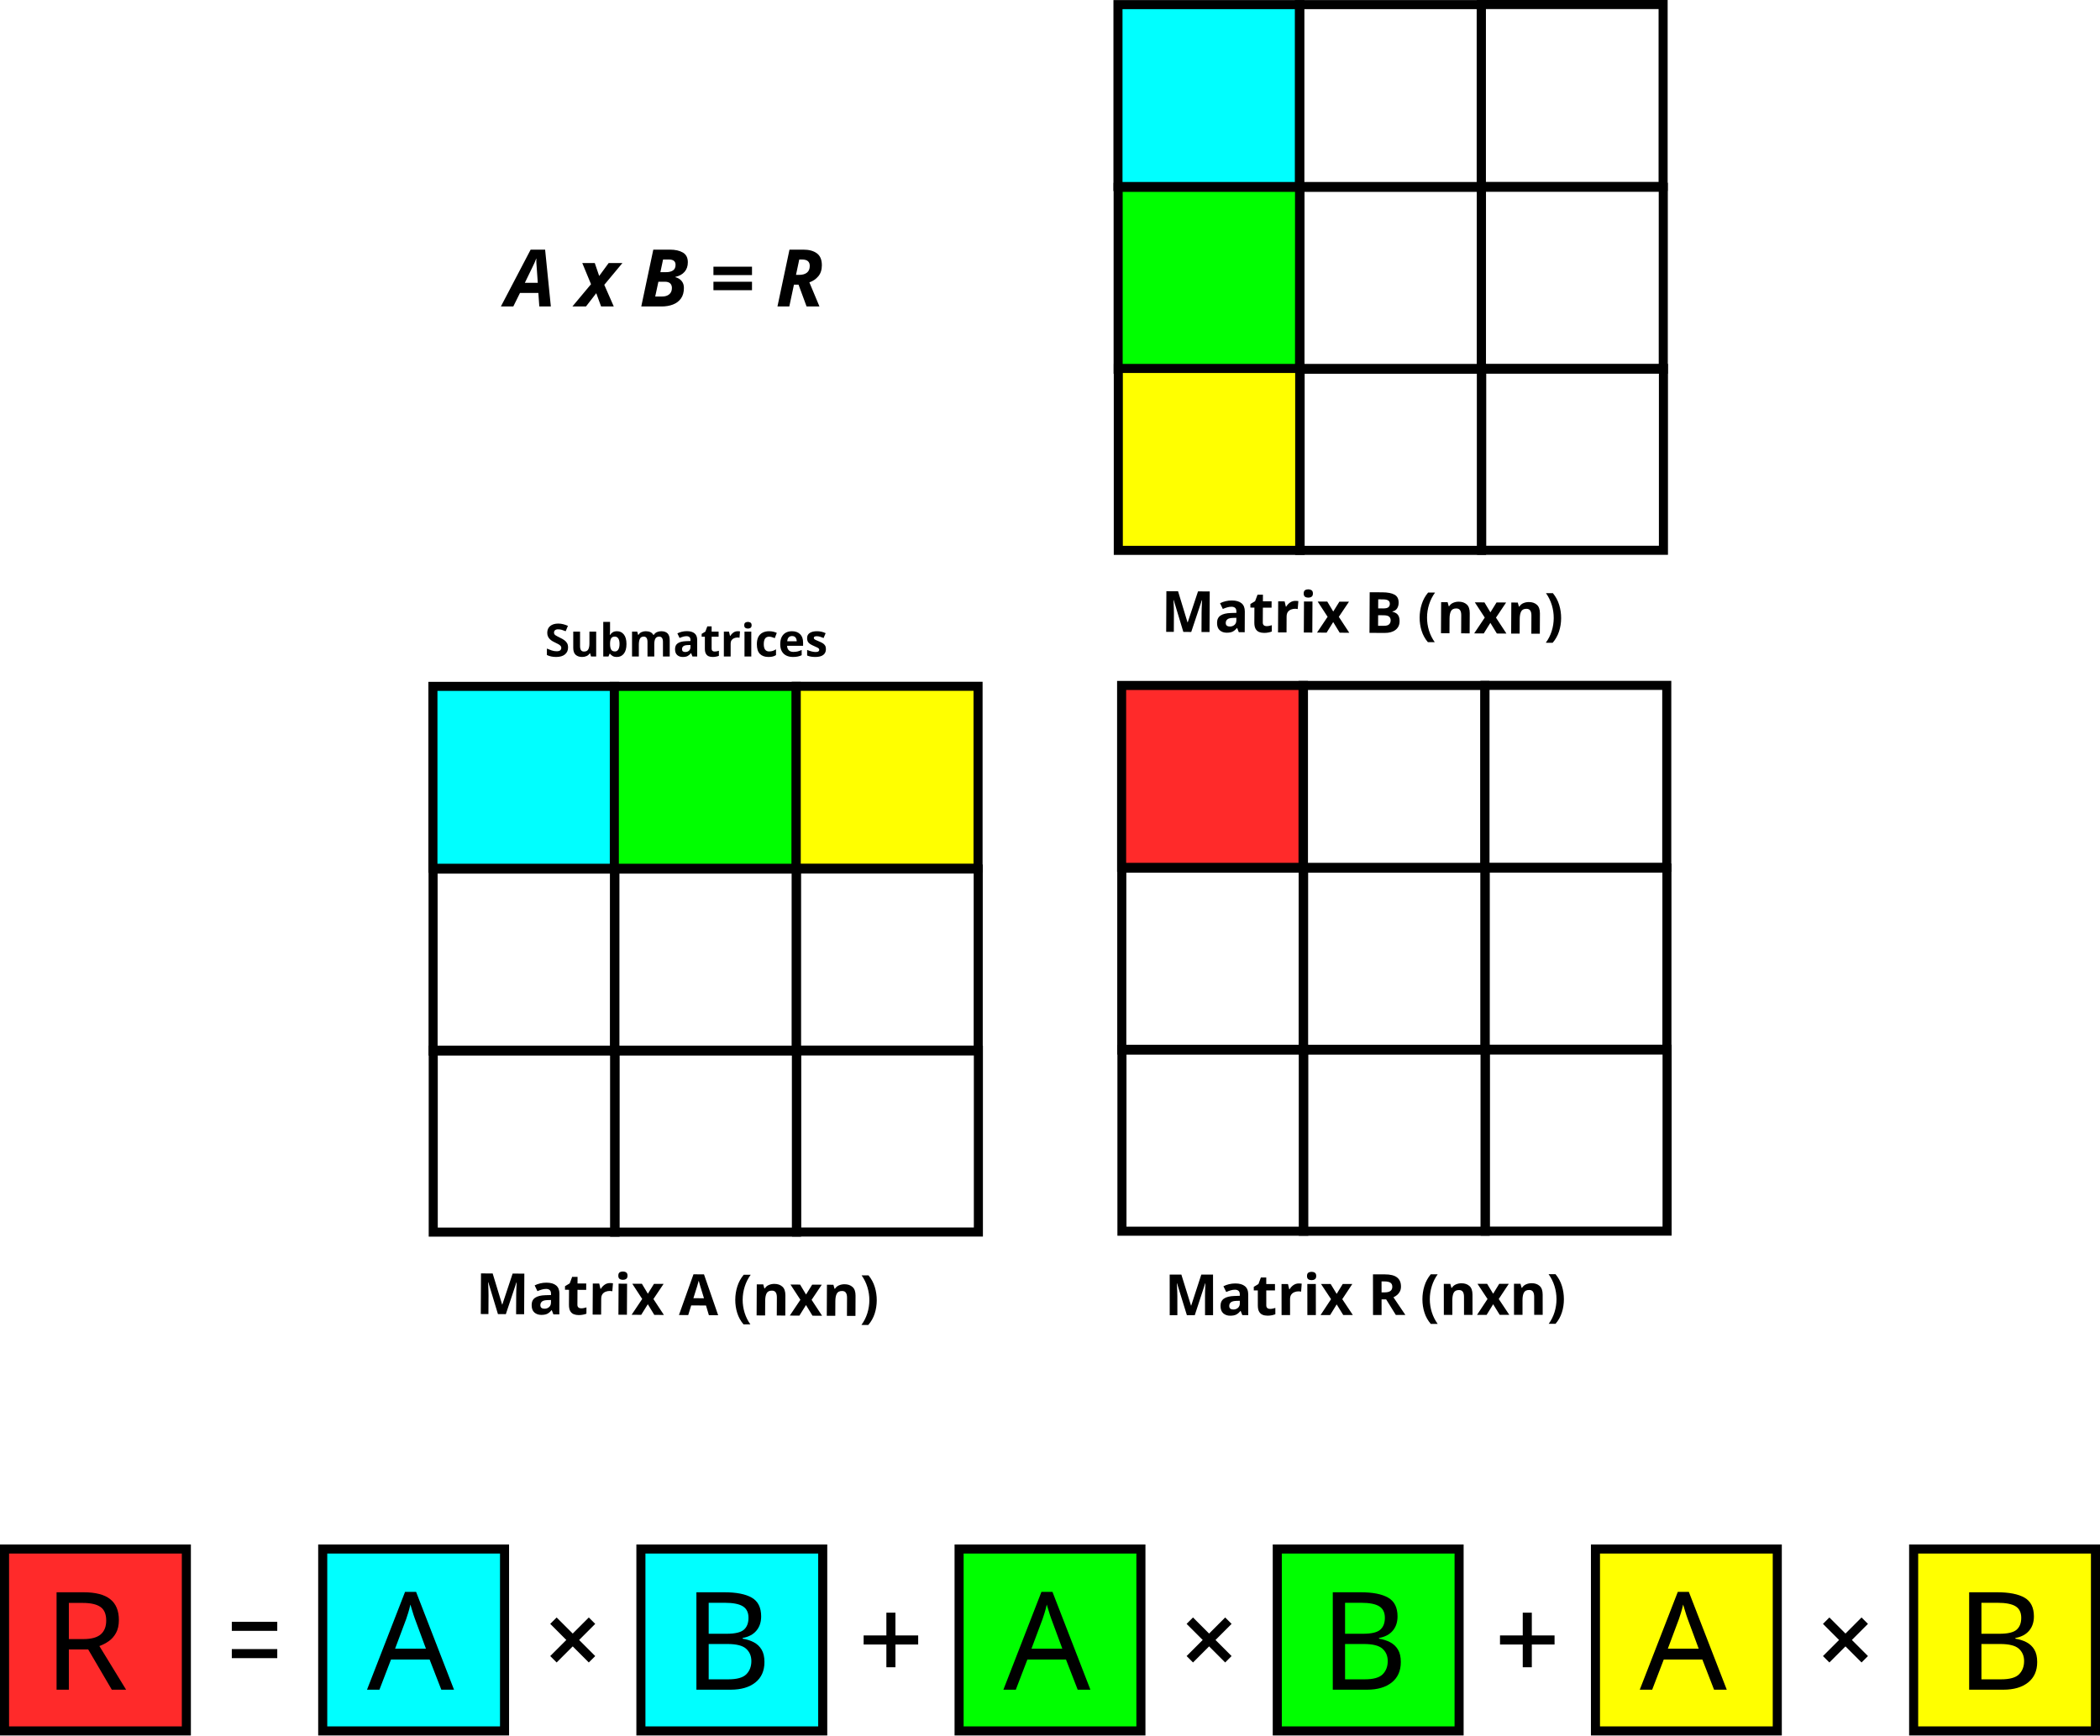
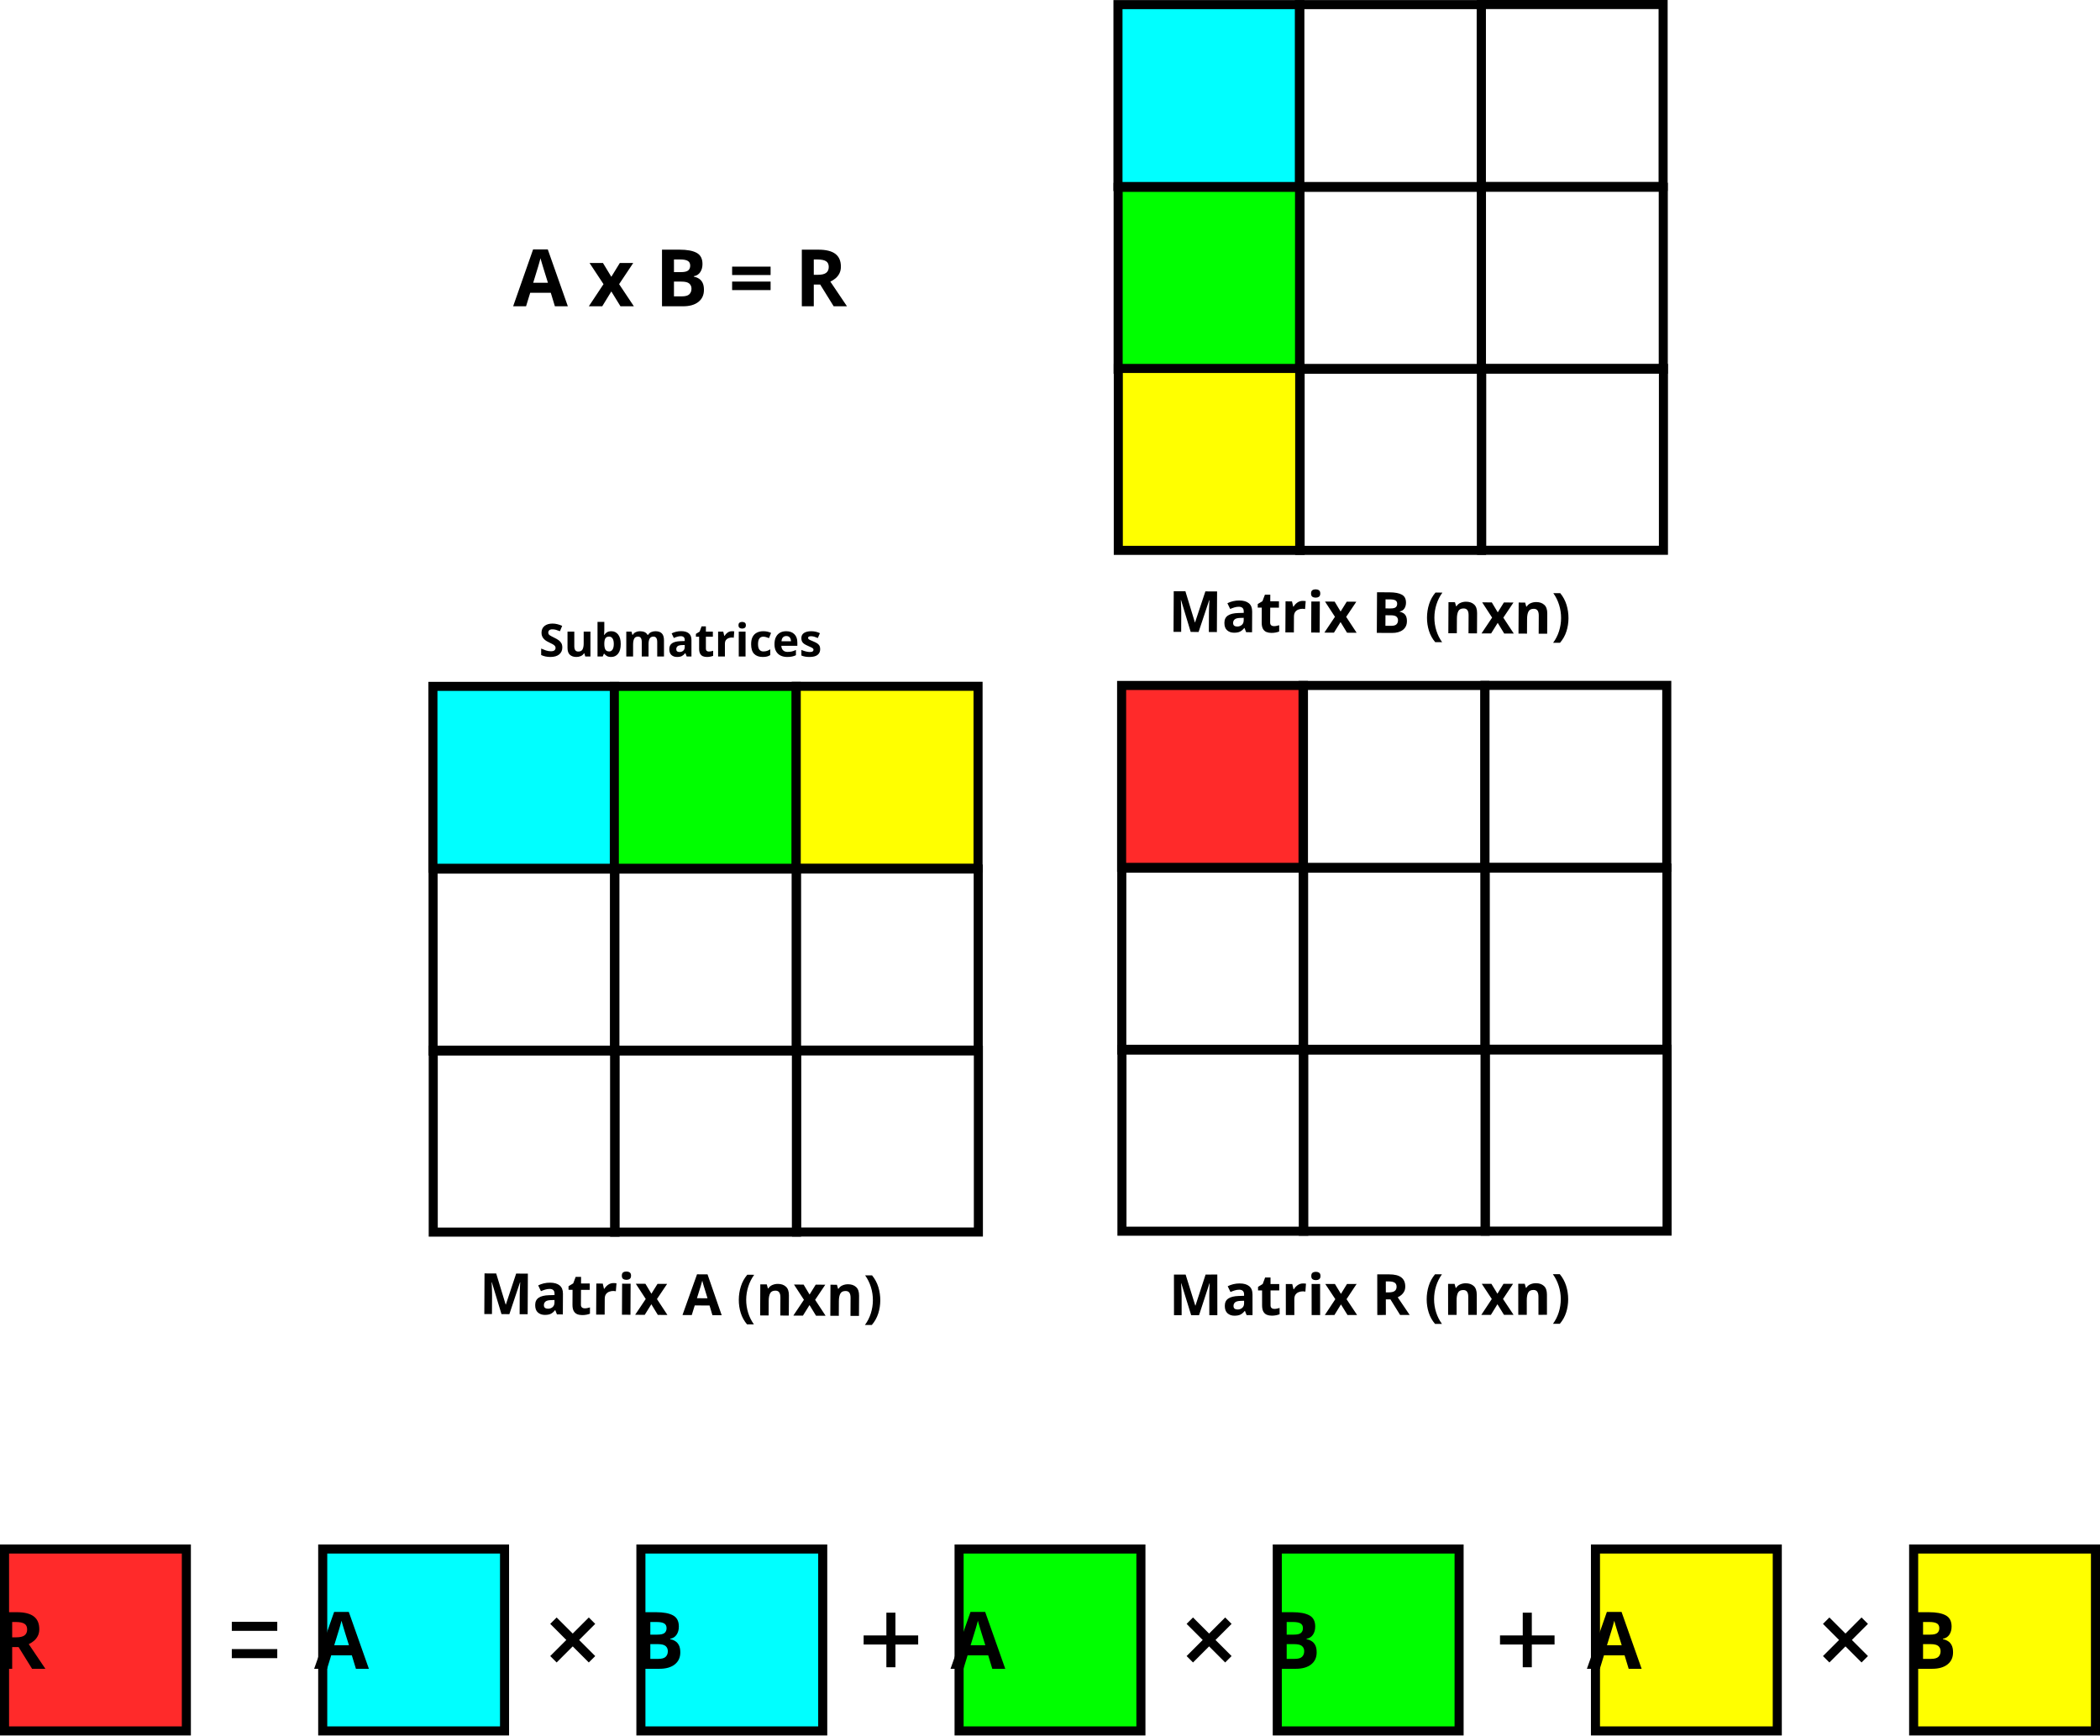
<svg xmlns="http://www.w3.org/2000/svg" width="261.62mm" height="216.24mm" viewBox="0 0 927 766.203" id="svg2" version="1.1">
  <defs id="defs4">
    <marker orient="auto" refY="0" refX="0" id="Arrow1Mend" style="overflow:visible">
-       <path id="path8528" d="M 0,0 5,-5 -12.5,0 5,5 0,0 Z" style="fill:#000000;fill-opacity:1;fill-rule:evenodd;stroke:#000000;stroke-width:1pt;stroke-opacity:1" transform="matrix(-0.4,0,0,-0.4,-4,0)" />
+       <path id="path8528" d="M 0,0 5,-5 -12.5,0 5,5 Z" style="fill:#000000;fill-opacity:1;fill-rule:evenodd;stroke:#000000;stroke-width:1pt;stroke-opacity:1" transform="matrix(-0.4,0,0,-0.4,-4,0)" />
    </marker>
    <marker orient="auto" refY="0" refX="0" id="Arrow2Lend" style="overflow:visible">
      <path id="path8540" style="fill:#000000;fill-opacity:1;fill-rule:evenodd;stroke:#000000;stroke-width:0.625;stroke-linejoin:round;stroke-opacity:1" d="M 8.719,4.034 -2.207,0.016 8.719,-4.002 c -1.745,2.372 -1.735,5.617 -6e-7,8.035 z" transform="matrix(-1.1,0,0,-1.1,-1.1,0)" />
    </marker>
    <marker orient="auto" refY="0" refX="0" id="Arrow1Lend" style="overflow:visible">
-       <path id="path8522" d="M 0,0 5,-5 -12.5,0 5,5 0,0 Z" style="fill:#000000;fill-opacity:1;fill-rule:evenodd;stroke:#000000;stroke-width:1pt;stroke-opacity:1" transform="matrix(-0.8,0,0,-0.8,-10,0)" />
+       <path id="path8522" d="M 0,0 5,-5 -12.5,0 5,5 Z" style="fill:#000000;fill-opacity:1;fill-rule:evenodd;stroke:#000000;stroke-width:1pt;stroke-opacity:1" transform="matrix(-0.8,0,0,-0.8,-10,0)" />
    </marker>
    <marker orient="auto" refY="0" refX="0" id="Arrow1Mend-1" style="overflow:visible">
-       <path id="path8528-1" d="M 0,0 5,-5 -12.5,0 5,5 0,0 Z" style="fill:#000000;fill-opacity:1;fill-rule:evenodd;stroke:#000000;stroke-width:1pt;stroke-opacity:1" transform="matrix(-0.4,0,0,-0.4,-4,0)" />
+       <path id="path8528-1" d="M 0,0 5,-5 -12.5,0 5,5 Z" style="fill:#000000;fill-opacity:1;fill-rule:evenodd;stroke:#000000;stroke-width:1pt;stroke-opacity:1" transform="matrix(-0.4,0,0,-0.4,-4,0)" />
    </marker>
    <marker orient="auto" refY="0" refX="0" id="Arrow1Mend-1-7" style="overflow:visible">
-       <path id="path8528-1-4" d="M 0,0 5,-5 -12.5,0 5,5 0,0 Z" style="fill:#000000;fill-opacity:1;fill-rule:evenodd;stroke:#000000;stroke-width:1pt;stroke-opacity:1" transform="matrix(-0.4,0,0,-0.4,-4,0)" />
+       <path id="path8528-1-4" d="M 0,0 5,-5 -12.5,0 5,5 Z" style="fill:#000000;fill-opacity:1;fill-rule:evenodd;stroke:#000000;stroke-width:1pt;stroke-opacity:1" transform="matrix(-0.4,0,0,-0.4,-4,0)" />
    </marker>
    <marker orient="auto" refY="0" refX="0" id="Arrow1Mend-1-79" style="overflow:visible">
-       <path id="path8528-1-6" d="M 0,0 5,-5 -12.5,0 5,5 0,0 Z" style="fill:#000000;fill-opacity:1;fill-rule:evenodd;stroke:#000000;stroke-width:1pt;stroke-opacity:1" transform="matrix(-0.4,0,0,-0.4,-4,0)" />
+       <path id="path8528-1-6" d="M 0,0 5,-5 -12.5,0 5,5 Z" style="fill:#000000;fill-opacity:1;fill-rule:evenodd;stroke:#000000;stroke-width:1pt;stroke-opacity:1" transform="matrix(-0.4,0,0,-0.4,-4,0)" />
    </marker>
    <marker orient="auto" refY="0" refX="0" id="Arrow1Mend-1-7-2" style="overflow:visible">
-       <path id="path8528-1-4-6" d="M 0,0 5,-5 -12.5,0 5,5 0,0 Z" style="fill:#000000;fill-opacity:1;fill-rule:evenodd;stroke:#000000;stroke-width:1pt;stroke-opacity:1" transform="matrix(-0.4,0,0,-0.4,-4,0)" />
+       <path id="path8528-1-4-6" d="M 0,0 5,-5 -12.5,0 5,5 Z" style="fill:#000000;fill-opacity:1;fill-rule:evenodd;stroke:#000000;stroke-width:1pt;stroke-opacity:1" transform="matrix(-0.4,0,0,-0.4,-4,0)" />
    </marker>
  </defs>
  <g id="layer1" transform="translate(273,-54.86013)">
-     <path style="fill:#ff5555;fill-opacity:1;stroke-width:0.6;stroke-miterlimit:4;stroke-dasharray:none;stroke-dashoffset:0" d="" id="path13673" />
-     <g id="g4272">
-       <rect style="fill:#ff2a2a;stroke:#000000;stroke-width:4;stroke-miterlimit:4;stroke-dasharray:none" y="357.485" x="222.116" height="80.316" width="80.261" id="rect3505-47" />
-       <rect style="fill:none;stroke:#000000;stroke-width:4;stroke-miterlimit:4;stroke-dasharray:none" y="357.485" x="302.197" height="80.316" width="80.261" id="rect3505-3-1" />
-       <rect style="fill:none;stroke:#000000;stroke-width:4;stroke-miterlimit:4;stroke-dasharray:none" y="357.449" x="382.494" height="80.316" width="80.261" id="rect3505-34-44" />
-       <rect style="fill:none;stroke:#000000;stroke-width:4;stroke-miterlimit:4;stroke-dasharray:none" y="438.16" x="222.187" height="80.316" width="80.261" id="rect3505-4-0" />
-       <rect style="fill:none;stroke:#000000;stroke-width:4;stroke-miterlimit:4;stroke-dasharray:none" y="438.16" x="302.269" height="80.316" width="80.261" id="rect3505-3-3-6" />
-       <rect style="fill:none;stroke:#000000;stroke-width:4;stroke-miterlimit:4;stroke-dasharray:none" y="438.124" x="382.566" height="80.316" width="80.261" id="rect3505-34-4-55" />
-       <rect style="fill:none;stroke:#000000;stroke-width:4;stroke-miterlimit:4;stroke-dasharray:none" y="518.117" x="222.259" height="80.316" width="80.261" id="rect3505-6-3" />
-       <rect style="fill:none;stroke:#000000;stroke-width:4;stroke-miterlimit:4;stroke-dasharray:none" y="518.117" x="302.341" height="80.316" width="80.261" id="rect3505-3-9-9" />
-       <rect style="fill:none;stroke:#000000;stroke-width:4;stroke-miterlimit:4;stroke-dasharray:none" y="518.082" x="382.637" height="80.316" width="80.261" id="rect3505-34-3-0" />
+     <g id="g1183">
+       <path id="path13673" d="" style="fill:#ff5555;fill-opacity:1;stroke-width:0.6;stroke-miterlimit:4;stroke-dasharray:none;stroke-dashoffset:0" />
+       <g id="g4272">
+         <rect id="rect3505-47" width="80.261" height="80.316" x="222.116" y="357.485" style="fill:#ff2a2a;stroke:#000000;stroke-width:4;stroke-miterlimit:4;stroke-dasharray:none" />
+         <rect id="rect3505-3-1" width="80.261" height="80.316" x="302.197" y="357.485" style="fill:none;stroke:#000000;stroke-width:4;stroke-miterlimit:4;stroke-dasharray:none" />
+         <rect id="rect3505-34-44" width="80.261" height="80.316" x="382.494" y="357.449" style="fill:none;stroke:#000000;stroke-width:4;stroke-miterlimit:4;stroke-dasharray:none" />
+         <rect id="rect3505-4-0" width="80.261" height="80.316" x="222.187" y="438.16" style="fill:none;stroke:#000000;stroke-width:4;stroke-miterlimit:4;stroke-dasharray:none" />
+         <rect id="rect3505-3-3-6" width="80.261" height="80.316" x="302.269" y="438.16" style="fill:none;stroke:#000000;stroke-width:4;stroke-miterlimit:4;stroke-dasharray:none" />
+         <rect id="rect3505-34-4-55" width="80.261" height="80.316" x="382.566" y="438.124" style="fill:none;stroke:#000000;stroke-width:4;stroke-miterlimit:4;stroke-dasharray:none" />
+         <rect id="rect3505-6-3" width="80.261" height="80.316" x="222.259" y="518.117" style="fill:none;stroke:#000000;stroke-width:4;stroke-miterlimit:4;stroke-dasharray:none" />
+         <rect id="rect3505-3-9-9" width="80.261" height="80.316" x="302.341" y="518.117" style="fill:none;stroke:#000000;stroke-width:4;stroke-miterlimit:4;stroke-dasharray:none" />
+         <rect id="rect3505-34-3-0" width="80.261" height="80.316" x="382.637" y="518.082" style="fill:none;stroke:#000000;stroke-width:4;stroke-miterlimit:4;stroke-dasharray:none" />
+       </g>
+       <text transform="matrix(0.9996432,0.0050621,-0.00505862,1.000331,0,0)" id="text3483-2" y="332.459" x="344.275" style="font-style:normal;font-weight:normal;line-height:0%;font-family:sans-serif;letter-spacing:0px;word-spacing:0px;fill:#000000;fill-opacity:1;stroke:none;stroke-width:4;stroke-linecap:butt;stroke-linejoin:miter;stroke-miterlimit:4;stroke-dasharray:none;stroke-opacity:1" xml:space="preserve">
+         <tspan style="font-style:normal;font-variant:normal;font-weight:bold;font-stretch:normal;font-size:25.09px;line-height:1;font-family:sans-serif;-inkscape-font-specification:'sans-serif Bold';text-align:center;text-anchor:middle;stroke-width:4;stroke-miterlimit:4;stroke-dasharray:none" y="332.459" x="344.275" id="tspan3485-0">Matrix B (nxn)</tspan>
+       </text>
+       <g id="g4261">
+         <rect id="rect3505" width="80.261" height="80.316" x="-81.898" y="357.888" style="fill:#00ffff;stroke:#000000;stroke-width:4;stroke-miterlimit:4;stroke-dasharray:none" />
+         <rect id="rect3505-3" width="80.261" height="80.316" x="-1.816" y="357.888" style="fill:#00ff00;stroke:#000000;stroke-width:4;stroke-miterlimit:4;stroke-dasharray:none" />
+         <rect id="rect3505-34" width="80.261" height="80.316" x="78.48" y="357.852" style="fill:#ffff00;stroke:#000000;stroke-width:4;stroke-miterlimit:4;stroke-dasharray:none" />
+         <rect id="rect3505-4" width="80.261" height="80.316" x="-81.826" y="438.563" style="fill:none;stroke:#000000;stroke-width:4;stroke-miterlimit:4;stroke-dasharray:none" />
+         <rect id="rect3505-3-3" width="80.261" height="80.316" x="-1.745" y="438.562" style="fill:none;stroke:#000000;stroke-width:4;stroke-miterlimit:4;stroke-dasharray:none" />
+         <rect id="rect3505-34-4" width="80.261" height="80.316" x="78.552" y="438.527" style="fill:none;stroke:#000000;stroke-width:4;stroke-miterlimit:4;stroke-dasharray:none" />
+         <rect id="rect3505-6" width="80.261" height="80.316" x="-81.755" y="518.52" style="fill:none;stroke:#000000;stroke-width:4;stroke-miterlimit:4;stroke-dasharray:none" />
+         <rect id="rect3505-3-9" width="80.261" height="80.316" x="-1.673" y="518.52" style="fill:none;stroke:#000000;stroke-width:4;stroke-miterlimit:4;stroke-dasharray:none" />
+         <rect id="rect3505-34-3" width="80.261" height="80.316" x="78.624" y="518.484" style="fill:none;stroke:#000000;stroke-width:4;stroke-miterlimit:4;stroke-dasharray:none" />
+       </g>
+       <g id="g4283">
+         <rect id="rect3505-8" width="80.261" height="80.316" x="220.506" y="56.896" style="fill:#00ffff;stroke:#000000;stroke-width:4;stroke-miterlimit:4;stroke-dasharray:none" />
+         <rect id="rect3505-3-7" width="80.261" height="80.316" x="300.588" y="56.896" style="fill:none;stroke:#000000;stroke-width:4;stroke-miterlimit:4;stroke-dasharray:none" />
+         <rect id="rect3505-34-6" width="80.261" height="80.316" x="380.885" y="56.86" style="fill:none;stroke:#000000;stroke-width:4;stroke-miterlimit:4;stroke-dasharray:none" />
+         <rect id="rect3505-4-8" width="80.261" height="80.316" x="220.578" y="137.571" style="fill:#00ff00;stroke:#000000;stroke-width:4;stroke-miterlimit:4;stroke-dasharray:none" />
+         <rect id="rect3505-3-3-9" width="80.261" height="80.316" x="300.66" y="137.571" style="fill:none;stroke:#000000;stroke-width:4;stroke-miterlimit:4;stroke-dasharray:none" />
+         <rect id="rect3505-34-4-5" width="80.261" height="80.316" x="380.956" y="137.535" style="fill:none;stroke:#000000;stroke-width:4;stroke-miterlimit:4;stroke-dasharray:none" />
+         <rect id="rect3505-6-5" width="80.261" height="80.316" x="220.65" y="217.528" style="fill:#ffff00;stroke:#000000;stroke-width:4;stroke-miterlimit:4;stroke-dasharray:none" />
+         <rect id="rect3505-3-9-8" width="80.261" height="80.316" x="300.731" y="217.528" style="fill:none;stroke:#000000;stroke-width:4;stroke-miterlimit:4;stroke-dasharray:none" />
+         <rect id="rect3505-34-3-1" width="80.261" height="80.316" x="381.028" y="217.492" style="fill:none;stroke:#000000;stroke-width:4;stroke-miterlimit:4;stroke-dasharray:none" />
+       </g>
+       <text transform="scale(0.999656,1.000344)" id="text3643" y="344.585" x="38.315" style="font-style:normal;font-weight:normal;line-height:0%;font-family:sans-serif;letter-spacing:0px;word-spacing:0px;fill:#000000;fill-opacity:1;stroke:none;stroke-width:4;stroke-linecap:butt;stroke-linejoin:miter;stroke-miterlimit:4;stroke-dasharray:none;stroke-opacity:1" xml:space="preserve">
+         <tspan style="font-style:normal;font-variant:normal;font-weight:bold;font-stretch:normal;font-size:20.072px;line-height:1;font-family:sans-serif;-inkscape-font-specification:'sans-serif Bold';text-align:center;text-anchor:middle;stroke-width:4;stroke-miterlimit:4;stroke-dasharray:none" y="344.585" x="38.315" id="tspan3645">Submatrices</tspan>
+       </text>
+       <text transform="matrix(0.9996554,-0.0010572,0.00105648,1.000344,0,0)" id="text3483-0" y="635.558" x="341.972" style="font-style:normal;font-weight:normal;line-height:0%;font-family:sans-serif;letter-spacing:0px;word-spacing:0px;fill:#000000;fill-opacity:1;stroke:none;stroke-width:4;stroke-linecap:butt;stroke-linejoin:miter;stroke-miterlimit:4;stroke-dasharray:none;stroke-opacity:1" xml:space="preserve">
+         <tspan style="font-style:normal;font-variant:normal;font-weight:bold;font-stretch:normal;font-size:25.09px;line-height:1;font-family:sans-serif;-inkscape-font-specification:'sans-serif Bold';text-align:center;text-anchor:middle;stroke-width:4;stroke-miterlimit:4;stroke-dasharray:none" y="635.558" x="341.972" id="tspan3485-6">Matrix R (nxn)</tspan>
+       </text>
+       <text transform="scale(0.999656,1.000344)" id="text3952" y="190.015" x="38.131" style="font-style:normal;font-weight:normal;line-height:0%;font-family:sans-serif;letter-spacing:0px;word-spacing:0px;fill:#000000;fill-opacity:1;stroke:none;stroke-width:4;stroke-linecap:butt;stroke-linejoin:miter;stroke-miterlimit:4;stroke-dasharray:none;stroke-opacity:1" xml:space="preserve">
+         <tspan style="font-style:normal;font-variant:normal;font-weight:bold;font-stretch:normal;font-size:35px;line-height:1;font-family:sans-serif;-inkscape-font-specification:'sans-serif Bold';text-align:center;text-anchor:middle;stroke-width:4;stroke-miterlimit:4;stroke-dasharray:none" y="190.015" x="38.131" id="tspan3954">A x B = R</tspan>
+       </text>
+       <text transform="matrix(0.9996432,0.0050621,-0.00505862,1.000331,0,0)" id="text3483-2-3" y="635.077" x="41.685" style="font-style:normal;font-weight:normal;line-height:0%;font-family:sans-serif;letter-spacing:0px;word-spacing:0px;fill:#000000;fill-opacity:1;stroke:none;stroke-width:4;stroke-linecap:butt;stroke-linejoin:miter;stroke-miterlimit:4;stroke-dasharray:none;stroke-opacity:1" xml:space="preserve">
+         <tspan style="font-style:normal;font-variant:normal;font-weight:bold;font-stretch:normal;font-size:25.09px;line-height:1;font-family:sans-serif;-inkscape-font-specification:'sans-serif Bold';text-align:center;text-anchor:middle;stroke-width:4;stroke-miterlimit:4;stroke-dasharray:none" y="635.077" x="41.685" id="tspan3485-0-6">Matrix A (nxn)</tspan>
+       </text>
+       <rect style="fill:#ff2a2a;stroke:#000000;stroke-width:4;stroke-miterlimit:4;stroke-dasharray:none" y="738.747" x="-271" height="80.316" width="80.261" id="rect3505-47-7" />
+       <rect style="fill:#00ffff;stroke:#000000;stroke-width:4;stroke-miterlimit:4;stroke-dasharray:none" y="738.747" x="-130.543" height="80.316" width="80.261" id="rect3505-5" />
+       <rect style="fill:#00ffff;stroke:#000000;stroke-width:4;stroke-miterlimit:4;stroke-dasharray:none" y="738.747" x="9.913" height="80.316" width="80.261" id="rect3505-5-3" />
+       <rect style="fill:#00ff00;stroke:#000000;stroke-width:4;stroke-miterlimit:4;stroke-dasharray:none" y="738.747" x="150.37" height="80.316" width="80.261" id="rect3505-4-8-5" />
+       <rect style="fill:#00ff00;stroke:#000000;stroke-width:4;stroke-miterlimit:4;stroke-dasharray:none" y="738.747" x="290.826" height="80.316" width="80.261" id="rect3505-4-8-5-6" />
+       <rect style="fill:#ffff00;stroke:#000000;stroke-width:4;stroke-miterlimit:4;stroke-dasharray:none" y="738.747" x="431.283" height="80.316" width="80.261" id="rect3505-6-5-2" />
+       <rect style="fill:#ffff00;stroke:#000000;stroke-width:4;stroke-miterlimit:4;stroke-dasharray:none" y="738.747" x="571.739" height="80.316" width="80.261" id="rect3505-6-5-2-9" />
+       <path id="path4590" d="m -170.674,772.882 h 20.065" style="fill:none;fill-rule:evenodd;stroke:#000000;stroke-width:4;stroke-linecap:butt;stroke-linejoin:miter;stroke-miterlimit:4;stroke-dasharray:none;stroke-opacity:1" />
+       <path id="path4592" d="m -170.674,784.929 h 20.065" style="fill:none;fill-rule:evenodd;stroke:#000000;stroke-width:4;stroke-linecap:butt;stroke-linejoin:miter;stroke-miterlimit:4;stroke-dasharray:none;stroke-opacity:1" />
+       <path id="path4598" d="m -28.698,770.386 17.026,17.038" style="fill:none;fill-rule:evenodd;stroke:#000000;stroke-width:4;stroke-linecap:butt;stroke-linejoin:miter;stroke-miterlimit:4;stroke-dasharray:none;stroke-opacity:1" />
+       <path id="path4600" d="m -28.698,787.424 17.026,-17.038" style="fill:none;fill-rule:evenodd;stroke:#000000;stroke-width:4;stroke-linecap:butt;stroke-linejoin:miter;stroke-miterlimit:4;stroke-dasharray:none;stroke-opacity:1" />
+       <path id="path4598-2" d="m 120.272,766.858 v 24.095" style="fill:none;fill-rule:evenodd;stroke:#000000;stroke-width:4;stroke-linecap:butt;stroke-linejoin:miter;stroke-miterlimit:4;stroke-dasharray:none;stroke-opacity:1" />
+       <path id="path4600-0" d="m 108.233,778.905 h 24.078" style="fill:none;fill-rule:evenodd;stroke:#000000;stroke-width:4;stroke-linecap:butt;stroke-linejoin:miter;stroke-miterlimit:4;stroke-dasharray:none;stroke-opacity:1" />
+       <path id="path4598-3" d="m 401.185,766.858 v 24.095" style="fill:none;fill-rule:evenodd;stroke:#000000;stroke-width:4;stroke-linecap:butt;stroke-linejoin:miter;stroke-miterlimit:4;stroke-dasharray:none;stroke-opacity:1" />
+       <path id="path4600-7" d="m 389.146,778.905 h 24.078" style="fill:none;fill-rule:evenodd;stroke:#000000;stroke-width:4;stroke-linecap:butt;stroke-linejoin:miter;stroke-miterlimit:4;stroke-dasharray:none;stroke-opacity:1" />
+       <path id="path4598-9" d="m 252.215,770.386 17.026,17.038" style="fill:none;fill-rule:evenodd;stroke:#000000;stroke-width:4;stroke-linecap:butt;stroke-linejoin:miter;stroke-miterlimit:4;stroke-dasharray:none;stroke-opacity:1" />
+       <path id="path4600-2" d="m 252.215,787.424 17.026,-17.038" style="fill:none;fill-rule:evenodd;stroke:#000000;stroke-width:4;stroke-linecap:butt;stroke-linejoin:miter;stroke-miterlimit:4;stroke-dasharray:none;stroke-opacity:1" />
+       <path id="path4598-97" d="m 533.128,770.386 17.026,17.038" style="fill:none;fill-rule:evenodd;stroke:#000000;stroke-width:4;stroke-linecap:butt;stroke-linejoin:miter;stroke-miterlimit:4;stroke-dasharray:none;stroke-opacity:1" />
+       <path id="path4600-3" d="m 533.128,787.424 17.026,-17.038" style="fill:none;fill-rule:evenodd;stroke:#000000;stroke-width:4;stroke-linecap:butt;stroke-linejoin:miter;stroke-miterlimit:4;stroke-dasharray:none;stroke-opacity:1" />
+       <text id="text1005" y="791.629" x="-232.664" style="font-style:normal;font-variant:normal;font-weight:bold;font-stretch:normal;font-size:35px;line-height:1;font-family:sans-serif;-inkscape-font-specification:'sans-serif Bold';text-align:center;letter-spacing:0px;word-spacing:0px;text-anchor:middle;fill:#000000;fill-opacity:1;stroke:none;stroke-width:0.938" xml:space="preserve">
+         <tspan style="stroke-width:0.938" y="791.629" x="-232.664" id="tspan1003">R</tspan>
+       </text>
+       <text id="text1009" y="791.629" x="471.43" style="font-style:normal;font-variant:normal;font-weight:bold;font-stretch:normal;font-size:35px;line-height:1;font-family:sans-serif;-inkscape-font-specification:'sans-serif Bold';text-align:center;letter-spacing:0px;word-spacing:0px;text-anchor:middle;fill:#000000;fill-opacity:1;stroke:none;stroke-width:0.938" xml:space="preserve">
+         <tspan style="stroke-width:0.938" y="791.629" x="471.43" id="tspan1007">A</tspan>
+       </text>
+       <text id="text1013" y="791.629" x="611.066" style="font-style:normal;font-variant:normal;font-weight:bold;font-stretch:normal;font-size:35px;line-height:1;font-family:sans-serif;-inkscape-font-specification:'sans-serif Bold';text-align:center;letter-spacing:0px;word-spacing:0px;text-anchor:middle;fill:#000000;fill-opacity:1;stroke:none;stroke-width:0.938" xml:space="preserve">
+         <tspan style="stroke-width:0.938" y="791.629" x="611.066" id="tspan1011">B</tspan>
+       </text>
+       <text id="text1009-3" y="791.629" x="-90.396" style="font-style:normal;font-variant:normal;font-weight:bold;font-stretch:normal;font-size:35px;line-height:1;font-family:sans-serif;-inkscape-font-specification:'sans-serif Bold';text-align:center;letter-spacing:0px;word-spacing:0px;text-anchor:middle;fill:#000000;fill-opacity:1;stroke:none;stroke-width:0.938" xml:space="preserve">
+         <tspan style="stroke-width:0.938" y="791.629" x="-90.396" id="tspan1007-1">A</tspan>
+       </text>
+       <text id="text1009-4" y="791.629" x="190.517" style="font-style:normal;font-variant:normal;font-weight:bold;font-stretch:normal;font-size:35px;line-height:1;font-family:sans-serif;-inkscape-font-specification:'sans-serif Bold';text-align:center;letter-spacing:0px;word-spacing:0px;text-anchor:middle;fill:#000000;fill-opacity:1;stroke:none;stroke-width:0.938" xml:space="preserve">
+         <tspan style="stroke-width:0.938" y="791.629" x="190.517" id="tspan1007-15">A</tspan>
+       </text>
+       <text id="text1013-0" y="791.629" x="49.24" style="font-style:normal;font-variant:normal;font-weight:bold;font-stretch:normal;font-size:35px;line-height:1;font-family:sans-serif;-inkscape-font-specification:'sans-serif Bold';text-align:center;letter-spacing:0px;word-spacing:0px;text-anchor:middle;fill:#000000;fill-opacity:1;stroke:none;stroke-width:0.938" xml:space="preserve">
+         <tspan style="stroke-width:0.938" y="791.629" x="49.24" id="tspan1011-1">B</tspan>
+       </text>
+       <text id="text1013-4" y="791.629" x="330.153" style="font-style:normal;font-variant:normal;font-weight:bold;font-stretch:normal;font-size:35px;line-height:1;font-family:sans-serif;-inkscape-font-specification:'sans-serif Bold';text-align:center;letter-spacing:0px;word-spacing:0px;text-anchor:middle;fill:#000000;fill-opacity:1;stroke:none;stroke-width:0.938" xml:space="preserve">
+         <tspan style="stroke-width:0.938" y="791.629" x="330.153" id="tspan1011-2">B</tspan>
+       </text>
    </g>
-     <text xml:space="preserve" style="font-style:normal;font-weight:normal;font-size:160.577px;line-height:125%;font-family:sans-serif;letter-spacing:0px;word-spacing:0px;fill:#000000;fill-opacity:1;stroke:none;stroke-width:4;stroke-linecap:butt;stroke-linejoin:miter;stroke-miterlimit:4;stroke-dasharray:none;stroke-opacity:1" x="241.288" y="332.471" id="text3483-2" transform="matrix(0.9996432,0.0050621,-0.00505862,1.000331,0,0)">
-       <tspan id="tspan3485-0" x="241.288" y="332.471" style="font-style:normal;font-variant:normal;font-weight:bold;font-stretch:normal;font-size:25.09px;font-family:sans-serif;-inkscape-font-specification:'sans-serif Bold';stroke-width:4;stroke-miterlimit:4;stroke-dasharray:none">Matrix B (nxn)</tspan>
-     </text>
-     <g id="g4261">
-       <rect style="fill:#00ffff;stroke:#000000;stroke-width:4;stroke-miterlimit:4;stroke-dasharray:none" y="357.888" x="-81.898" height="80.316" width="80.261" id="rect3505" />
-       <rect style="fill:#00ff00;stroke:#000000;stroke-width:4;stroke-miterlimit:4;stroke-dasharray:none" y="357.888" x="-1.816" height="80.316" width="80.261" id="rect3505-3" />
-       <rect style="fill:#ffff00;stroke:#000000;stroke-width:4;stroke-miterlimit:4;stroke-dasharray:none" y="357.852" x="78.48" height="80.316" width="80.261" id="rect3505-34" />
-       <rect style="fill:none;stroke:#000000;stroke-width:4;stroke-miterlimit:4;stroke-dasharray:none" y="438.563" x="-81.826" height="80.316" width="80.261" id="rect3505-4" />
-       <rect style="fill:none;stroke:#000000;stroke-width:4;stroke-miterlimit:4;stroke-dasharray:none" y="438.562" x="-1.745" height="80.316" width="80.261" id="rect3505-3-3" />
-       <rect style="fill:none;stroke:#000000;stroke-width:4;stroke-miterlimit:4;stroke-dasharray:none" y="438.527" x="78.552" height="80.316" width="80.261" id="rect3505-34-4" />
-       <rect style="fill:none;stroke:#000000;stroke-width:4;stroke-miterlimit:4;stroke-dasharray:none" y="518.52" x="-81.755" height="80.316" width="80.261" id="rect3505-6" />
-       <rect style="fill:none;stroke:#000000;stroke-width:4;stroke-miterlimit:4;stroke-dasharray:none" y="518.52" x="-1.673" height="80.316" width="80.261" id="rect3505-3-9" />
-       <rect style="fill:none;stroke:#000000;stroke-width:4;stroke-miterlimit:4;stroke-dasharray:none" y="518.484" x="78.624" height="80.316" width="80.261" id="rect3505-34-3" />
-     </g>
-     <g id="g4283">
-       <rect style="fill:#00ffff;stroke:#000000;stroke-width:4;stroke-miterlimit:4;stroke-dasharray:none" y="56.896" x="220.506" height="80.316" width="80.261" id="rect3505-8" />
-       <rect style="fill:none;stroke:#000000;stroke-width:4;stroke-miterlimit:4;stroke-dasharray:none" y="56.896" x="300.588" height="80.316" width="80.261" id="rect3505-3-7" />
-       <rect style="fill:none;stroke:#000000;stroke-width:4;stroke-miterlimit:4;stroke-dasharray:none" y="56.86" x="380.885" height="80.316" width="80.261" id="rect3505-34-6" />
-       <rect style="fill:#00ff00;stroke:#000000;stroke-width:4;stroke-miterlimit:4;stroke-dasharray:none" y="137.571" x="220.578" height="80.316" width="80.261" id="rect3505-4-8" />
-       <rect style="fill:none;stroke:#000000;stroke-width:4;stroke-miterlimit:4;stroke-dasharray:none" y="137.571" x="300.66" height="80.316" width="80.261" id="rect3505-3-3-9" />
-       <rect style="fill:none;stroke:#000000;stroke-width:4;stroke-miterlimit:4;stroke-dasharray:none" y="137.535" x="380.956" height="80.316" width="80.261" id="rect3505-34-4-5" />
-       <rect style="fill:#ffff00;stroke:#000000;stroke-width:4;stroke-miterlimit:4;stroke-dasharray:none" y="217.528" x="220.65" height="80.316" width="80.261" id="rect3505-6-5" />
-       <rect style="fill:none;stroke:#000000;stroke-width:4;stroke-miterlimit:4;stroke-dasharray:none" y="217.528" x="300.731" height="80.316" width="80.261" id="rect3505-3-9-8" />
-       <rect style="fill:none;stroke:#000000;stroke-width:4;stroke-miterlimit:4;stroke-dasharray:none" y="217.492" x="381.028" height="80.316" width="80.261" id="rect3505-34-3-1" />
-     </g>
-     <text xml:space="preserve" style="font-style:normal;font-weight:normal;font-size:160.577px;line-height:125%;font-family:sans-serif;letter-spacing:0px;word-spacing:0px;fill:#000000;fill-opacity:1;stroke:none;stroke-width:4;stroke-linecap:butt;stroke-linejoin:miter;stroke-miterlimit:4;stroke-dasharray:none;stroke-opacity:1" x="-32.515" y="344.585" id="text3643" transform="scale(0.999656,1.000344)">
-       <tspan id="tspan3645" x="-32.515" y="344.585" style="font-style:normal;font-variant:normal;font-weight:bold;font-stretch:normal;font-size:20.072px;font-family:sans-serif;-inkscape-font-specification:'sans-serif Bold';stroke-width:4;stroke-miterlimit:4;stroke-dasharray:none">Submatrices</tspan>
-     </text>
-     <text xml:space="preserve" style="font-style:normal;font-weight:normal;font-size:160.577px;line-height:125%;font-family:sans-serif;letter-spacing:0px;word-spacing:0px;fill:#000000;fill-opacity:1;stroke:none;stroke-width:4;stroke-linecap:butt;stroke-linejoin:miter;stroke-miterlimit:4;stroke-dasharray:none;stroke-opacity:1" x="240.498" y="635.558" id="text3483-0" transform="matrix(0.9996554,-0.0010572,0.00105648,1.000344,0,0)">
-       <tspan id="tspan3485-6" x="240.498" y="635.558" style="font-style:normal;font-variant:normal;font-weight:bold;font-stretch:normal;font-size:25.09px;font-family:sans-serif;-inkscape-font-specification:'sans-serif Bold';stroke-width:4;stroke-miterlimit:4;stroke-dasharray:none">Matrix R (nxn)</tspan>
-     </text>
-     <text xml:space="preserve" style="font-style:normal;font-weight:normal;font-size:160.577px;line-height:125%;font-family:sans-serif;letter-spacing:0px;word-spacing:0px;fill:#000000;fill-opacity:1;stroke:none;stroke-width:4;stroke-linecap:butt;stroke-linejoin:miter;stroke-miterlimit:4;stroke-dasharray:none;stroke-opacity:1" x="-49.806" y="190.095" id="text3952" transform="scale(0.999656,1.000344)">
-       <tspan id="tspan3954" x="-49.806" y="190.095" style="font-style:italic;font-variant:normal;font-weight:bold;font-stretch:normal;font-size:35.126px;font-family:sans-serif;-inkscape-font-specification:'sans-serif Bold Italic';stroke-width:4;stroke-miterlimit:4;stroke-dasharray:none">A x B = R</tspan>
-     </text>
-     <text xml:space="preserve" style="font-style:normal;font-weight:normal;font-size:160.577px;line-height:125%;font-family:sans-serif;letter-spacing:0px;word-spacing:0px;fill:#000000;fill-opacity:1;stroke:none;stroke-width:4;stroke-linecap:butt;stroke-linejoin:miter;stroke-miterlimit:4;stroke-dasharray:none;stroke-opacity:1" x="-59.84" y="635.08" id="text3483-2-3" transform="matrix(0.9996432,0.0050621,-0.00505862,1.000331,0,0)">
-       <tspan id="tspan3485-0-6" x="-59.84" y="635.08" style="font-style:normal;font-variant:normal;font-weight:bold;font-stretch:normal;font-size:25.09px;font-family:sans-serif;-inkscape-font-specification:'sans-serif Bold';stroke-width:4;stroke-miterlimit:4;stroke-dasharray:none">Matrix A (nxn)</tspan>
-     </text>
-     <rect id="rect3505-47-7" width="80.261" height="80.316" x="-271" y="738.747" style="fill:#ff2a2a;stroke:#000000;stroke-width:4;stroke-miterlimit:4;stroke-dasharray:none" />
-     <text xml:space="preserve" style="font-style:normal;font-weight:normal;font-size:60.216px;line-height:125%;font-family:sans-serif;letter-spacing:0px;word-spacing:0px;fill:#000000;fill-opacity:1;stroke:none;stroke-width:4;stroke-linecap:butt;stroke-linejoin:miter;stroke-miterlimit:4;stroke-dasharray:none;stroke-opacity:1" x="-253.957" y="800.586" id="text4444" transform="scale(0.999656,1.000344)">
-       <tspan id="tspan4446" x="-253.957" y="800.586">R</tspan>
-     </text>
-     <rect id="rect3505-5" width="80.261" height="80.316" x="-130.543" y="738.747" style="fill:#00ffff;stroke:#000000;stroke-width:4;stroke-miterlimit:4;stroke-dasharray:none" />
-     <text xml:space="preserve" style="font-style:normal;font-weight:normal;font-size:60.216px;line-height:125%;font-family:sans-serif;letter-spacing:0px;word-spacing:0px;fill:#000000;fill-opacity:1;stroke:none;stroke-width:4;stroke-linecap:butt;stroke-linejoin:miter;stroke-miterlimit:4;stroke-dasharray:none;stroke-opacity:1" x="-111.026" y="800.586" id="text4444-1" transform="scale(0.999656,1.000344)">
-       <tspan id="tspan4446-2" x="-111.026" y="800.586">A</tspan>
-     </text>
-     <rect id="rect3505-5-3" width="80.261" height="80.316" x="9.913" y="738.747" style="fill:#00ffff;stroke:#000000;stroke-width:4;stroke-miterlimit:4;stroke-dasharray:none" />
-     <text xml:space="preserve" style="font-style:normal;font-weight:normal;font-size:60.216px;line-height:125%;font-family:sans-serif;letter-spacing:0px;word-spacing:0px;fill:#000000;fill-opacity:1;stroke:none;stroke-width:4;stroke-linecap:butt;stroke-linejoin:miter;stroke-miterlimit:4;stroke-dasharray:none;stroke-opacity:1" x="28.582" y="800.586" id="text4444-7" transform="scale(0.999656,1.000344)">
-       <tspan id="tspan4446-0" x="28.582" y="800.586">B</tspan>
-     </text>
-     <rect id="rect3505-4-8-5" width="80.261" height="80.316" x="150.37" y="738.747" style="fill:#00ff00;stroke:#000000;stroke-width:4;stroke-miterlimit:4;stroke-dasharray:none" />
-     <text xml:space="preserve" style="font-style:normal;font-weight:normal;font-size:60.216px;line-height:125%;font-family:sans-serif;letter-spacing:0px;word-spacing:0px;fill:#000000;fill-opacity:1;stroke:none;stroke-width:4;stroke-linecap:butt;stroke-linejoin:miter;stroke-miterlimit:4;stroke-dasharray:none;stroke-opacity:1" x="169.984" y="800.586" id="text4444-9" transform="scale(0.999656,1.000344)">
-       <tspan id="tspan4446-3" x="169.984" y="800.586">A</tspan>
-     </text>
-     <rect id="rect3505-4-8-5-6" width="80.261" height="80.316" x="290.826" y="738.747" style="fill:#00ff00;stroke:#000000;stroke-width:4;stroke-miterlimit:4;stroke-dasharray:none" />
-     <text xml:space="preserve" style="font-style:normal;font-weight:normal;font-size:60.216px;line-height:125%;font-family:sans-serif;letter-spacing:0px;word-spacing:0px;fill:#000000;fill-opacity:1;stroke:none;stroke-width:4;stroke-linecap:butt;stroke-linejoin:miter;stroke-miterlimit:4;stroke-dasharray:none;stroke-opacity:1" x="309.592" y="800.586" id="text4444-6" transform="scale(0.999656,1.000344)">
-       <tspan id="tspan4446-06" x="309.592" y="800.586">B</tspan>
-     </text>
-     <rect id="rect3505-6-5-2" width="80.261" height="80.316" x="431.283" y="738.747" style="fill:#ffff00;stroke:#000000;stroke-width:4;stroke-miterlimit:4;stroke-dasharray:none" />
-     <text xml:space="preserve" style="font-style:normal;font-weight:normal;font-size:60.216px;line-height:125%;font-family:sans-serif;letter-spacing:0px;word-spacing:0px;fill:#000000;fill-opacity:1;stroke:none;stroke-width:4;stroke-linecap:butt;stroke-linejoin:miter;stroke-miterlimit:4;stroke-dasharray:none;stroke-opacity:1" x="450.993" y="800.586" id="text4444-2" transform="scale(0.999656,1.000344)">
-       <tspan id="tspan4446-6" x="450.993" y="800.586">A</tspan>
-     </text>
-     <rect id="rect3505-6-5-2-9" width="80.261" height="80.316" x="571.739" y="738.747" style="fill:#ffff00;stroke:#000000;stroke-width:4;stroke-miterlimit:4;stroke-dasharray:none" />
-     <text xml:space="preserve" style="font-style:normal;font-weight:normal;font-size:60.216px;line-height:125%;font-family:sans-serif;letter-spacing:0px;word-spacing:0px;fill:#000000;fill-opacity:1;stroke:none;stroke-width:4;stroke-linecap:butt;stroke-linejoin:miter;stroke-miterlimit:4;stroke-dasharray:none;stroke-opacity:1" x="590.602" y="800.586" id="text4444-18" transform="scale(0.999656,1.000344)">
-       <tspan id="tspan4446-7" x="590.602" y="800.586">B</tspan>
-     </text>
-     <path style="fill:none;fill-rule:evenodd;stroke:#000000;stroke-width:4;stroke-linecap:butt;stroke-linejoin:miter;stroke-miterlimit:4;stroke-dasharray:none;stroke-opacity:1" d="m -170.674,772.882 20.065,0" id="path4590" />
-     <path style="fill:none;fill-rule:evenodd;stroke:#000000;stroke-width:4;stroke-linecap:butt;stroke-linejoin:miter;stroke-miterlimit:4;stroke-dasharray:none;stroke-opacity:1" d="m -170.674,784.929 20.065,0" id="path4592" />
-     <path style="fill:none;fill-rule:evenodd;stroke:#000000;stroke-width:4;stroke-linecap:butt;stroke-linejoin:miter;stroke-miterlimit:4;stroke-dasharray:none;stroke-opacity:1" d="m -28.698,770.386 17.026,17.038" id="path4598" />
-     <path style="fill:none;fill-rule:evenodd;stroke:#000000;stroke-width:4;stroke-linecap:butt;stroke-linejoin:miter;stroke-miterlimit:4;stroke-dasharray:none;stroke-opacity:1" d="m -28.698,787.424 17.026,-17.038" id="path4600" />
-     <path style="fill:none;fill-rule:evenodd;stroke:#000000;stroke-width:4;stroke-linecap:butt;stroke-linejoin:miter;stroke-miterlimit:4;stroke-dasharray:none;stroke-opacity:1" d="m 120.272,766.858 0,24.095" id="path4598-2" />
-     <path style="fill:none;fill-rule:evenodd;stroke:#000000;stroke-width:4;stroke-linecap:butt;stroke-linejoin:miter;stroke-miterlimit:4;stroke-dasharray:none;stroke-opacity:1" d="m 108.233,778.905 24.078,0" id="path4600-0" />
-     <path style="fill:none;fill-rule:evenodd;stroke:#000000;stroke-width:4;stroke-linecap:butt;stroke-linejoin:miter;stroke-miterlimit:4;stroke-dasharray:none;stroke-opacity:1" d="m 401.185,766.858 0,24.095" id="path4598-3" />
-     <path style="fill:none;fill-rule:evenodd;stroke:#000000;stroke-width:4;stroke-linecap:butt;stroke-linejoin:miter;stroke-miterlimit:4;stroke-dasharray:none;stroke-opacity:1" d="m 389.146,778.905 24.078,0" id="path4600-7" />
-     <path style="fill:none;fill-rule:evenodd;stroke:#000000;stroke-width:4;stroke-linecap:butt;stroke-linejoin:miter;stroke-miterlimit:4;stroke-dasharray:none;stroke-opacity:1" d="m 252.215,770.386 17.026,17.038" id="path4598-9" />
-     <path style="fill:none;fill-rule:evenodd;stroke:#000000;stroke-width:4;stroke-linecap:butt;stroke-linejoin:miter;stroke-miterlimit:4;stroke-dasharray:none;stroke-opacity:1" d="m 252.215,787.424 17.026,-17.038" id="path4600-2" />
-     <path style="fill:none;fill-rule:evenodd;stroke:#000000;stroke-width:4;stroke-linecap:butt;stroke-linejoin:miter;stroke-miterlimit:4;stroke-dasharray:none;stroke-opacity:1" d="m 533.128,770.386 17.026,17.038" id="path4598-97" />
-     <path style="fill:none;fill-rule:evenodd;stroke:#000000;stroke-width:4;stroke-linecap:butt;stroke-linejoin:miter;stroke-miterlimit:4;stroke-dasharray:none;stroke-opacity:1" d="m 533.128,787.424 17.026,-17.038" id="path4600-3" />
  </g>
</svg>
